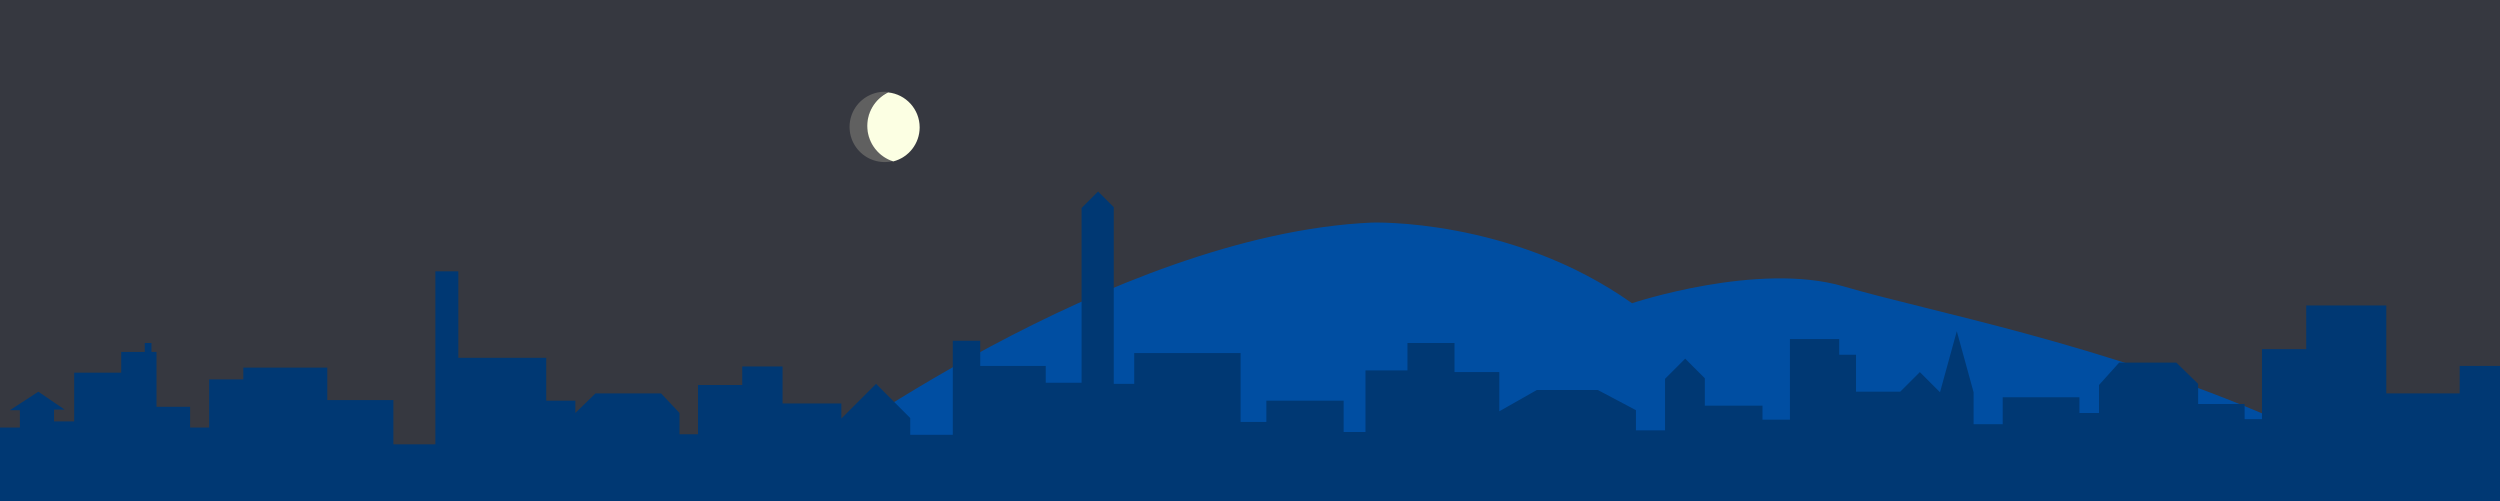
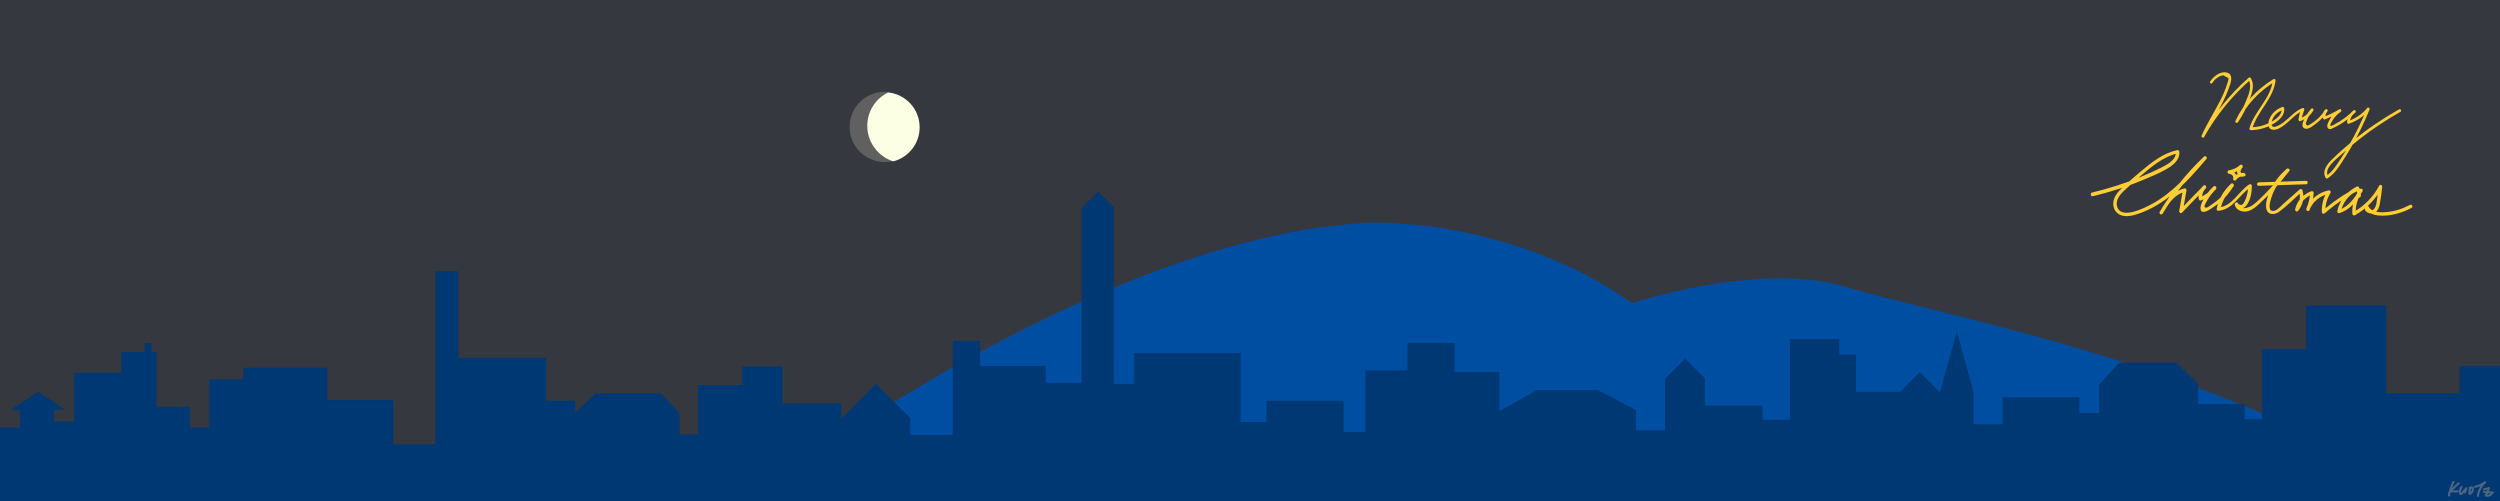
- <svg xmlns="http://www.w3.org/2000/svg" id="圖層_1" data-name="圖層 1" viewBox="0 0 2976.38 595.28">
-   <defs>
-     <style>.cls-1{fill:#363840;}.cls-2{fill:#004ea2;}.cls-3{fill:#003873;}.cls-4{fill:#606060;}.cls-5{fill:#fcffe3;}</style>
-   </defs>
-   <rect class="cls-1" width="2985" height="637" />
-   <path class="cls-2" d="M959,549s364-270,674-284c0,0,166-6,310,96,0,0,150-50,252-20s308,68,514,158S959,549,959,549Z" />
-   <polygon class="cls-3" points="0 509 23.67 509 23.67 488.33 11.83 488.33 45.67 466.33 77 487.67 64.33 487.67 64.33 501.67 88.33 501.67 88.33 443.67 144.33 443.67 144.33 419 172.33 419 172.33 408.33 180.33 408.33 180.33 419 186.33 419 186.33 484.33 226.33 484.33 226.33 509 249 509 249 451.67 289.67 451.67 289.67 437.67 389.67 437.67 389.67 476.33 468.33 476.33 468.33 529 518.33 529 518.33 323 545.67 323 545.67 426 650.33 426 650.33 477 685 477 685 491.67 709 468.33 787 468.33 809 491.67 809 517 831 517 831 458.33 883.67 458.33 883.67 436.33 931.67 436.33 931.67 480.33 1001.67 480.33 1001.67 498.33 1043 457 1083.67 497.67 1083.67 517.67 1134.33 517.67 1134.33 405.67 1167 405.67 1167 435.67 1245 435.67 1245 455.67 1287.67 455.67 1287.67 247.64 1307.32 227.99 1325.99 246.65 1325.99 457 1350.33 457 1350.33 420.33 1477 420.33 1477 502.33 1507.67 502.33 1507.67 477 1599.67 477 1599.67 514.33 1625.67 514.33 1625.67 441 1675.67 441 1675.67 408.33 1731.67 408.33 1731.67 443 1785 443 1785 489.67 1829.67 464.33 1902.33 464.33 1947.67 488.33 1947.67 512.33 1982.33 512.33 1982.33 451 2006.33 427 2029.67 450.33 2029.67 483 2098.33 483 2098.33 499.67 2131 499.67 2131 403.67 2189.67 403.67 2189.67 422.33 2209.67 422.33 2209.67 466.33 2262.33 466.33 2285.67 443 2309.67 467 2329.67 394.33 2349.67 467 2349.67 505 2384.33 505 2384.33 473 2475.67 473 2475.67 491.67 2499 491.67 2499 458.33 2523 431.67 2591 431.67 2617 457 2617 481 2672.33 481 2672.33 499 2693 499 2693 415.67 2745.67 415.67 2745.67 363.67 2841 363.67 2841 415 2841 468.33 2928.33 468.33 2928.33 435.67 2985 435.67 2985 572.33 0 567.67 0 509" />
-   <rect class="cls-3" y="561" width="2985" height="58" />
-   <path class="cls-4" d="M1063.72,191.63a41.85,41.85,0,1,1-10.42-82.38c1.45,0,2.88.08,4.29.22a44.39,44.39,0,0,0,6.13,82.16Z" />
-   <path class="cls-5" d="M1094.91,151.64a41.87,41.87,0,0,1-31.42,40.54,44.39,44.39,0,0,1-6.13-82.16A41.85,41.85,0,0,1,1094.91,151.64Z" />
+ <svg xmlns="http://www.w3.org/2000/svg" version="1.1" id="圖層_1" x="0px" y="0px" viewBox="0 0 2976.4 595.3" style="enable-background:new 0 0 2976.4 595.3;" xml:space="preserve">
+   <style type="text/css">
+ 	.st0{fill:#363840;}
+ 	.st1{fill:#004EA2;}
+ 	.st2{fill:#003873;}
+ 	.st3{fill:#606060;}
+ 	.st4{fill:#FCFFE3;}
+ 	.st5{fill:#FFCD34;}
+ 	.st6{fill:#4D6680;}
+ </style>
+   <rect class="st0" width="2985" height="637" />
+   <path class="st1" d="M959,549c0,0,364-270,674-284c0,0,166-6,310,96c0,0,150-50,252-20s308,68,514,158S959,549,959,549z" />
+   <polygon class="st2" points="0,509 23.7,509 23.7,488.3 11.8,488.3 45.7,466.3 77,487.7 64.3,487.7 64.3,501.7 88.3,501.7   88.3,443.7 144.3,443.7 144.3,419 172.3,419 172.3,408.3 180.3,408.3 180.3,419 186.3,419 186.3,484.3 226.3,484.3 226.3,509   249,509 249,451.7 289.7,451.7 289.7,437.7 389.7,437.7 389.7,476.3 468.3,476.3 468.3,529 518.3,529 518.3,323 545.7,323   545.7,426 650.3,426 650.3,477 685,477 685,491.7 709,468.3 787,468.3 809,491.7 809,517 831,517 831,458.3 883.7,458.3   883.7,436.3 931.7,436.3 931.7,480.3 1001.7,480.3 1001.7,498.3 1043,457 1083.7,497.7 1083.7,517.7 1134.3,517.7 1134.3,405.7   1167,405.7 1167,435.7 1245,435.7 1245,455.7 1287.7,455.7 1287.7,247.6 1307.3,228 1326,246.7 1326,457 1350.3,457 1350.3,420.3   1477,420.3 1477,502.3 1507.7,502.3 1507.7,477 1599.7,477 1599.7,514.3 1625.7,514.3 1625.7,441 1675.7,441 1675.7,408.3   1731.7,408.3 1731.7,443 1785,443 1785,489.7 1829.7,464.3 1902.3,464.3 1947.7,488.3 1947.7,512.3 1982.3,512.3 1982.3,451   2006.3,427 2029.7,450.3 2029.7,483 2098.3,483 2098.3,499.7 2131,499.7 2131,403.7 2189.7,403.7 2189.7,422.3 2209.7,422.3   2209.7,466.3 2262.3,466.3 2285.7,443 2309.7,467 2329.7,394.3 2349.7,467 2349.7,505 2384.3,505 2384.3,473 2475.7,473   2475.7,491.7 2499,491.7 2499,458.3 2523,431.7 2591,431.7 2617,457 2617,481 2672.3,481 2672.3,499 2693,499 2693,415.7   2745.7,415.7 2745.7,363.7 2841,363.7 2841,415 2841,468.3 2928.3,468.3 2928.3,435.7 2985,435.7 2985,572.3 0,567.7 " />
+   <rect y="561" class="st2" width="2985" height="58" />
+   <g>
+     <path class="st3" d="M1063.7,191.6c-3.3,0.9-6.8,1.3-10.4,1.3c-23.1,0-41.8-18.7-41.8-41.8s18.7-41.8,41.8-41.8   c1.5,0,2.9,0.1,4.3,0.2c-14.7,7.2-24.8,22.4-24.8,39.8C1032.8,169.2,1045.8,185.9,1063.7,191.6z" />
+     <path class="st4" d="M1094.9,151.6c0,19.5-13.4,35.9-31.4,40.5c-17.9-5.7-31-22.5-31-42.3c0-17.5,10.1-32.6,24.8-39.8   C1078.5,112.2,1094.9,130,1094.9,151.6z" />
+   </g>
+   <g>
+     <g>
+       <path class="st5" d="M2634.1,98.6c2.3-3.8,5.6-6.6,9.8-8.2c0.9-0.3,1.9-0.6,2.9-0.8c2.1,1.1,4.1,2.2,6.2,3.4    c0.6,1.7-0.9,5.2-1.4,6.7c-2.2,7.4-5.4,14.4-8.9,21.2c-7,13.6-15.3,26.5-21.5,40.5c-0.9,1.9,1.8,3.6,2.9,1.7    c14.4-25.8,33.2-48.8,55.3-68.3c-0.9-0.1-1.7-0.2-2.6-0.3c4.8,7.9,0.4,18-2.8,25.8c-3.3,8.3-7.6,16.1-12.5,23.5    c1,0.6,1.9,1.1,2.9,1.7c9.4-20.3,25-36.7,44-48.4c-0.8-0.5-1.7-1-2.5-1.4c-2.4,21.8-22.1,36.5-27.8,57.2c-0.3,1,0.5,2.1,1.6,2.1    c9.7-0.3,19.3-2.8,27.6-8c6.5-4.1,13.4-10.1,12.1-18.5c-0.1-0.8-1.3-1.5-2.1-1.2c-6.6,2.5-12.2,7-15.1,13.6    c-1.8,4.2-3.3,12,2.8,13.4c5.8,1.4,12.8-3.8,16.9-7.2c6.6-5.4,12.1-12.1,20.1-15.4c-0.7-0.7-1.4-1.4-2.1-2.1    c-1.7,4.1-2.8,8.1-3.4,12.5c-0.2,1.1,0.7,2.5,2.1,2.1c6.7-2.4,12.1-6.5,15.6-12.7c0.9-1.6-1.3-3.4-2.6-2    c-3.1,3.1-16.6,21.5-7,23.7c4.4,1,10.2-4.1,13.3-6.5c5.2-4,9.5-8.8,13.1-14.3c1-1.6-1.3-3.3-2.6-2c-3,3-4,6.5-2.7,10.6    c0.3,0.8,1.2,1.5,2.1,1.2c6.5-2.6,12.8-5.6,18.9-9.2c-0.6-1-1.1-1.9-1.7-2.9c-4.8,3.3-8.9,7.4-11.6,12.6c-1.4,2.5-4.9,9-0.6,10.8    c1.8,0.7,3.7-0.4,5.3-1.2c3.3-1.6,6.5-3.3,9.6-5.3c6-3.7,11.4-8.1,16.5-13.1c1.3-1.3-0.5-3.8-2-2.6c-4.8,3.7-7.6,8.3-7.8,14.4    c0,1,1.1,2,2.1,1.6c9.5-3.3,17.9-8.8,24.3-16.6c-0.9-0.5-1.9-1.1-2.8-1.6c-6.1,15-13.1,29.5-21.2,43.5    c-3.9,6.9-8.1,13.6-12.5,20.2c-4.2,6.3-8.4,12.5-14.9,16.6c0.8,0.2,1.5,0.4,2.3,0.6c-5.3-9.5,9.1-19.9,15.2-25.5    c7.1-6.5,14.4-12.8,22-18.7c15.5-12.2,31.9-23,49-32.7c1.9-1.1,0.2-3.9-1.7-2.9c-19.4,11-37.9,23.5-55.2,37.6    c-8.5,7-16.8,14.3-24.7,22.1c-5.7,5.7-12.1,13.6-7.5,21.8c0.4,0.8,1.5,1.1,2.3,0.6c6-3.7,10.2-9,14.1-14.7    c4.8-7,9.3-14.3,13.6-21.6c8.6-14.7,16-30.1,22.4-45.9c0.6-1.5-1.8-2.9-2.8-1.6c-6.1,7.4-13.9,12.5-22.9,15.7    c0.7,0.5,1.4,1.1,2.1,1.6c0.2-4.8,2.4-8.6,6.2-11.5c-0.7-0.9-1.3-1.7-2-2.6c-6.4,6.3-13.6,11.7-21.6,15.9    c-1.2,0.6-4.6,3.1-5.9,1.8c-0.6-0.6,2.3-5.3,2.8-6.2c2.5-4.1,5.8-7.4,9.7-10.1c1.7-1.2,0.2-4-1.7-2.9c-5.8,3.4-11.8,6.4-18.1,8.8    c0.7,0.4,1.4,0.8,2.1,1.2c-0.9-2.8-0.3-5.3,1.8-7.4c-0.9-0.7-1.7-1.3-2.6-2c-4.3,6.8-10.1,12.4-16.9,16.6c-1.7,1-4.8,3.9-6.1,0.1    c-0.3-1,1-3.6,1.3-4.5c1.6-4.3,4.3-7.9,7.5-11.1c-0.9-0.7-1.7-1.3-2.6-2c-3,5.4-7.7,9.1-13.6,11.2c0.7,0.7,1.4,1.4,2.1,2.1    c0.6-4.4,1.8-8.4,3.4-12.5c0.5-1.1-0.9-2.5-2.1-2.1c-9.3,3.7-15.2,11.5-23,17.3c-2.3,1.7-4.8,3.3-7.5,4.3    c-2.3,0.9-5.5,2.1-6.7-2.2c-0.3-1,0.4-2.9,0.7-3.9c1.9-6.5,7.4-11.2,13.6-13.5c-0.7-0.4-1.4-0.8-2.1-1.2    c1.2,8.1-8.7,14.1-14.9,17.1c-6.8,3.4-14.2,4.9-21.7,5.1c0.5,0.7,1.1,1.4,1.6,2.1c5.8-21.1,25.5-35.8,27.9-58.1    c0.1-1.3-1.5-2-2.5-1.4c-19.5,11.9-35.5,28.8-45.2,49.6c-0.9,1.9,1.7,3.5,2.9,1.7c5.8-8.6,10.6-17.8,14.1-27.5    c3-8.1,6-17.2,1.2-25.1c-0.6-1-1.8-1-2.6-0.3c-22.3,19.7-41.3,42.9-55.8,69c1,0.6,1.9,1.1,2.9,1.7c8.8-19.7,21.9-37.4,29.2-57.8    c1.9-5.4,6.6-16.5-1.8-19c-7.7-2.3-16.6,4.4-20.3,10.6C2630.1,98.8,2633,100.4,2634.1,98.6L2634.1,98.6z" />
+     </g>
+   </g>
+   <g>
+     <g>
+       <g>
+         <path class="st6" d="M2919.6,573.4c-1.4,3.5-2.7,6.9-3.8,10.5c-0.6,1.9-2.2,4.8-1.1,6.7c0.3,0.5,0.9,0.7,1.4,0.6     c0.7-0.2,1-0.5,1.3-1.2c0.2-0.5-0.1-1.1-0.6-1.4c-0.1,0-0.1-0.1-0.2-0.1c-1.3-0.9-2.6,1.3-1.3,2.2c0.1,0,0.1,0.1,0.2,0.1     c-0.2-0.5-0.4-0.9-0.6-1.4c0.2-0.2,0.3-0.3,0.5-0.5c0.5,0.2,0.9,0.4,1.4,0.6c-0.3-0.6,0.8-2.9,1-3.6c0.4-1.4,0.9-2.8,1.3-4.1     c0.9-2.5,1.8-5.1,2.8-7.6C2922.6,572.5,2920.2,571.9,2919.6,573.4L2919.6,573.4z" />
+       </g>
+     </g>
+     <g>
+       <g>
+         <path class="st6" d="M2926.3,574.6c-3.4,3.2-6.8,6.4-10.3,9.6c-0.8,0.7-0.2,2.1,0.9,2.1c3,0,6.1-0.1,9.1-0.1c1.6,0,1.6-2.5,0-2.5     c-3,0-6.1,0.1-9.1,0.1c0.3,0.7,0.6,1.4,0.9,2.1c3.4-3.2,6.8-6.4,10.3-9.6C2929.2,575.3,2927.5,573.5,2926.3,574.6L2926.3,574.6z" />
+       </g>
+     </g>
+     <g>
+       <g>
+         <path class="st6" d="M2929.6,579c-1.1,1.7-1.8,3.5-2.1,5.5c-0.2,1.4-0.3,3.3,0.9,4.4c1.3,1,2.6,0.3,3.6-0.7     c1.9-1.9,3.5-4.1,5.3-6.1c-0.7-0.4-1.4-0.8-2.1-1.2c-0.6,1.7-1.3,3.4-1.9,5.1c-0.6,1.5,1.9,2.2,2.4,0.7c0.6-1.7,1.3-3.4,1.9-5.1     c0.4-1.2-1.3-2.1-2.1-1.2c-1,1.1-1.9,2.2-2.9,3.3c-0.2,0.2-2.5,3.2-2.7,3.1c-0.3-0.1,0.1-2.4,0.2-2.8c0.3-1.3,0.9-2.5,1.6-3.7     C2932.6,579,2930.5,577.7,2929.6,579L2929.6,579z" />
+       </g>
+     </g>
+     <g>
+       <g>
+         <path class="st6" d="M2940.2,579.7c-1.4,2.7-1.8,5.6-1.1,8.6c0.1,0.6,0.9,1.1,1.5,0.9c2.7-0.9,4.6-3.4,4.7-6.3     c0.1-1.1-0.1-3-1.2-3.6c-1.4-0.7-3.4-0.1-4.7,0.7c-1.4,0.8-0.1,3,1.3,2.2c0.8-0.5,1.7-0.7,2.6-0.5c-0.2-0.2-0.5-0.4-0.7-0.6     c0.9,2.2-0.4,4.9-2.6,5.7c0.5,0.3,1,0.6,1.5,0.9c-0.5-2.3-0.2-4.6,0.9-6.7C2943.1,579.5,2941,578.3,2940.2,579.7L2940.2,579.7z" />
+       </g>
+     </g>
+     <g>
+       <g>
+         <path class="st6" d="M2947,580.8c4.6-1,8.7-2.8,12.4-5.6c-0.5-0.7-1-1.3-1.5-2c-4.9,4.4-8,10.3-9,16.8c-0.2,1.6,2.2,2.3,2.4,0.7     c0.9-6.2,3.7-11.5,8.3-15.7c1-0.9-0.4-2.8-1.5-2c-3.6,2.6-7.5,4.4-11.8,5.3C2944.7,578.7,2945.4,581.1,2947,580.8L2947,580.8z" />
+       </g>
+     </g>
+     <g>
+       <g>
+         <path class="st6" d="M2957.8,583.9c1.9-0.5,3.9-1.1,5.8-1.6c-0.5-0.5-1-1-1.5-1.5c-0.8,3-2.1,5.8-3.7,8.5c-0.4,0.7,0,1.6,0.7,1.8     c3.2,1.1,6.5-0.1,8.5-2.8c0.9-1.3-1.2-2.6-2.2-1.3c-1.3,1.8-3.6,2.4-5.7,1.7c0.2,0.6,0.5,1.2,0.7,1.8c1.7-2.8,3.1-5.9,3.9-9.1     c0.3-0.9-0.6-1.8-1.5-1.5c-1.9,0.5-3.9,1.1-5.8,1.6C2955.5,581.9,2956.2,584.3,2957.8,583.9L2957.8,583.9z" />
+       </g>
+     </g>
+     <g>
+       <g>
+         <path class="st6" d="M2957.3,586.9c3.6,0.3,7.1,0.5,10.7,0.8c1.6,0.1,1.6-2.4,0-2.5c-3.6-0.3-7.1-0.5-10.7-0.8     C2955.7,584.2,2955.7,586.7,2957.3,586.9L2957.3,586.9z" />
+       </g>
+     </g>
+   </g>
+   <g>
+     <g>
+       <g>
+         <path class="st5" d="M2491.7,233.6c21.7-5.2,42.9-12.1,63.4-20.9c9.4-4,19.5-8.1,28.1-13.8c6.2-4.2,12.2-10.1,11.4-18.2     c-0.1-1.3-1.2-2.3-2.6-2c-16.6,3.8-30,14.2-42.8,25c-7.6,6.4-15.1,12.9-22.4,19.7c-5.1,4.8-10.2,10.5-10.8,17.9     c-0.5,6.3,2.6,12.3,8.6,14.7c6.8,2.8,14.6,0.7,21.2-1.5c15.4-5.2,29.3-13.8,41.7-24.2c14.5-12.2,27-26.5,39.3-40.9     c1.7-2-1-4.7-2.9-2.9c-20.5,19.5-38.3,41.6-52.8,65.9c1.2,0.7,2.3,1.4,3.5,2c6.3-11.1,13.7-22.7,26.8-26.1     c-0.8-0.8-1.7-1.7-2.5-2.5c-1.5,8.4-2.9,16.9-4.4,25.3c-0.3,1.9,1.9,3.6,3.4,2c9.3-9.8,18.7-19.4,28.2-29.1     c1.8-1.9-1-4.7-2.9-2.9c-4.6,4.4-6.5,10-5.4,16.2c0.3,1.4,1.9,1.7,3,1.2c7.2-3,13-7.7,17.6-14c1.4-1.9-1.6-4-3.2-2.5     c-5.9,5.7-10.8,12.3-14,19.8c-1.6,3.7-3.2,11.8,3.8,10.3c3.5-0.8,7.2-3.6,10.2-5.5c3.2-2.1,6.3-4.5,9.2-7     c5.9-5.3,10.9-11.5,14.9-18.3c1.2-2-1.5-4-3.2-2.5c-8.6,8-14.6,18.1-17,29.6c-0.2,1.2,0.6,2.7,2,2.6     c17.9-1.7,24.7-19.4,38.5-28.1c-1-0.6-2-1.2-3-1.8c-0.1,4.3-0.6,8.6-1.9,12.7c-0.7,2.1-1.4,4.1-2.4,6c-0.3,0.6-0.6,1.2-1,1.8     c-1.6,2.9-3.9,3.2-6.8,0.8c-0.5-2.6-4.3-1.5-3.9,1.1c0.9,5.2,6,8.2,11.1,8.4c7.1,0.3,12.9-4.5,17.8-9     c13.2-12,25.2-25.2,36.1-39.4c1.5-1.9-1.6-3.9-3.2-2.5c-7.4,6.4-13.6,14-18,22.8c-3.5,6.9-7.9,16.7-6.2,24.6     c1.7,8.1,9.9,7.7,15.4,3.6c9.5-7.1,18.1-15.9,27-23.7c-1.1-0.3-2.3-0.6-3.4-0.9c2.2,7.4,0.6,14.8-4.3,20.8c1.1,0.7,2.3,1.3,3.4,2     c1.9-8.9,8.3-15.6,16.7-18.7c-0.9-0.7-1.7-1.3-2.6-2c-0.4,6.5-1.9,12.7-4.5,18.7c1.2,0.5,2.5,1,3.7,1.6     c3.9-10.2,13.2-17,23.6-19.3c-0.8-1-1.5-2-2.3-3c-4.7,7.6-7,16-6.6,25c0.1,1.8,2.1,2.6,3.5,1.4c12.3-10.8,25.8-19.9,40.4-27.3     c-1-0.4-2-0.8-3-1.2c1.1,2.6,1.5,5,1.2,7.8c1.4,0,2.7,0,4.1,0c0.2-3.7-0.5-6.9-2-10.3c-0.5-1-1.9-1.2-2.8-0.7     c-11.6,5.9-20.3,16.2-23,29c-0.3,1.5,0.9,3,2.5,2.5c13.1-3.9,20.8-15,27.5-26.2c1.4-2.3-2-4.1-3.5-2c-6.2,8.5-9.2,18.5-8.6,29     c0.1,1.5,1.7,2.5,3,1.8c13.7-7.8,25-19,32.3-33c-1.2-0.5-2.5-1-3.7-1.6c-0.9,6.1-1.7,12.2-2.6,18.3c-0.3,2.1-0.6,4.2-1.5,6.1     c-0.7,1.6-1.9,3.6-3.8,4.2c-1.3,0.3-6-0.5-4.8-2.9c-1.2,0-2.3,0-3.5,0c3.8,7.9,13.6,9.6,21.6,9.4c11.8-0.4,23.3-3.8,33.6-9.4     c2.3-1.2,0.2-4.7-2-3.5c-8.7,4.7-18.3,7.8-28.2,8.6c-7.3,0.7-17.7,0.5-21.4-7.2c-0.7-1.3-2.8-1.3-3.5,0     c-3.4,6.8,6.3,11.1,11.5,7.8c3.5-2.2,4.9-6.3,5.7-10.2c1.3-6.7,2-13.5,2.9-20.2c0.3-2.1-2.5-3.8-3.7-1.6     c-7,13.4-17.7,24.1-30.8,31.6c1,0.6,2,1.2,3,1.8c-0.6-9.9,2.3-18.9,8.1-26.9c-1.2-0.7-2.3-1.4-3.5-2     c-6.1,10.2-13.1,20.7-25.1,24.3c0.8,0.8,1.7,1.7,2.5,2.5c2.5-11.9,10.5-21.1,21.2-26.6c-0.9-0.2-1.8-0.5-2.8-0.7     c1.2,2.7,1.6,5.2,1.5,8.2c-0.1,2.6,3.8,2.6,4.1,0c0.3-3.2-0.1-5.9-1.4-8.9c-0.5-1.2-1.7-1.9-3-1.2c-14.9,7.6-28.7,16.9-41.2,27.9     c1.2,0.5,2.3,1,3.5,1.4c-0.4-8.3,1.7-15.9,6-22.9c1-1.6-0.6-3.3-2.3-3c-12,2.7-22,10.6-26.5,22.1c-0.8,2.1,2.8,3.7,3.7,1.6     c3-6.7,4.7-13.5,5.1-20.7c0.1-1.2-1.4-2.4-2.6-2c-9.7,3.6-17.3,11.3-19.5,21.6c-0.4,1.8,2,3.7,3.4,2c5.8-7.1,7.9-15.9,5.3-24.7     c-0.4-1.5-2.2-1.9-3.4-0.9c-6.3,5.6-12.7,11.2-19,16.8c-3,2.7-7.1,7.7-11.3,8.6c-6.7,1.4-5.6-6.5-4.8-10.2     c3.2-14.5,11.5-27.2,22.7-36.8c-1.1-0.8-2.1-1.6-3.2-2.5c-8.1,10.5-16.8,20.5-26.2,29.9c-4.5,4.4-9,9.2-14.2,12.9     c-4.6,3.3-15.7,6.7-17.1-1.8c-1.3,0.4-2.6,0.7-3.9,1.1c1.1,6.2,9,5.8,12.6,2.2c5.9-5.9,7.5-16.6,7.6-24.5c0-1.5-1.7-2.6-3-1.8     c-12.8,8-20.1,26-36.5,27.5c0.7,0.9,1.3,1.7,2,2.6c2.2-10.9,7.8-20.3,15.9-27.8c-1.1-0.8-2.1-1.6-3.2-2.5     c-5.6,9.6-13.3,17.8-22.6,23.9c-1.7,1.1-4.9,3.9-6.9,4c-4.5,0.2-0.6-5.6,0.4-7.4c3-5.6,6.9-10.4,11.4-14.8     c-1.1-0.8-2.1-1.6-3.2-2.5c-4.2,5.7-9.7,9.8-16.2,12.5c1,0.4,2,0.8,3,1.2c-0.9-4.8,0.9-8.9,4.3-12.3c-1-1-1.9-1.9-2.9-2.9     c-9.5,9.6-18.9,19.3-28.2,29.1c1.1,0.7,2.3,1.3,3.4,2c1.5-8.4,2.9-16.9,4.4-25.3c0.3-1.5-0.9-2.9-2.5-2.5     c-14.2,3.7-22.4,16-29.3,28c-1.3,2.3,2.2,4.3,3.5,2c14.3-24,31.9-45.8,52.1-65.1c-1-1-1.9-1.9-2.9-2.9     c-18,21.1-36.9,42.7-61.5,56.3c-8.8,4.8-37.8,19.8-42.1,2.8c-2.1-8.4,5.1-15.3,10.6-20.4c6-5.5,12.1-10.8,18.2-16.1     c13.1-11.2,26.7-22.5,43.8-26.5c-0.9-0.7-1.7-1.3-2.6-2c1,9.3-8.8,14.8-15.9,18.4c-9.1,4.7-18.4,8.8-27.8,12.6     c-18.2,7.4-37,13.3-56.2,17.9C2488.1,230.3,2489.2,234.2,2491.7,233.6L2491.7,233.6z" />
+       </g>
+     </g>
+     <g>
+       <g>
+         <path class="st5" d="M2689.1,221.2c18.8-0.6,37.6-1.2,56.4-1.8c2.6-0.1,2.6-4.1,0-4.1c-18.8,0.6-37.6,1.2-56.4,1.8     C2686.5,217.3,2686.5,221.3,2689.1,221.2L2689.1,221.2z" />
+       </g>
+     </g>
+     <g>
+       <g>
+         <path class="st5" d="M2654.6,206.7c5.7-0.9,10.8-3.4,15.1-7.3c-1-1-1.9-1.9-2.9-2.9c-2.3,2.9-4.8,6.8-2.7,10.6     c1.7,3.1,5.3,4,8.4,2.6c2-0.9,0.7-3.6-1-3.8c-5.1-0.5-9.9,1.7-12.6,6c1.2,0.5,2.5,1,3.7,1.6c1.4-5.6-3.1-10.4-8.6-10.6     c-2.6-0.1-2.6,3.9,0,4.1c2.8,0.1,5.5,2.5,4.7,5.5c-0.6,2.2,2.5,3.5,3.7,1.6c2-3.2,5.5-4.4,9.1-4c-0.3-1.3-0.7-2.5-1-3.8     c-0.8-0.2-1.6-0.4-2.3-0.5c-0.8-0.9-1-1.9-0.4-2.9c0.3-1.3,1.1-2.3,1.9-3.4c1.6-2-0.9-4.7-2.9-2.9c-3.8,3.4-8.3,5.4-13.3,6.2     C2651,203.2,2652.1,207.1,2654.6,206.7L2654.6,206.7z" />
+       </g>
+     </g>
+   </g>
</svg>
